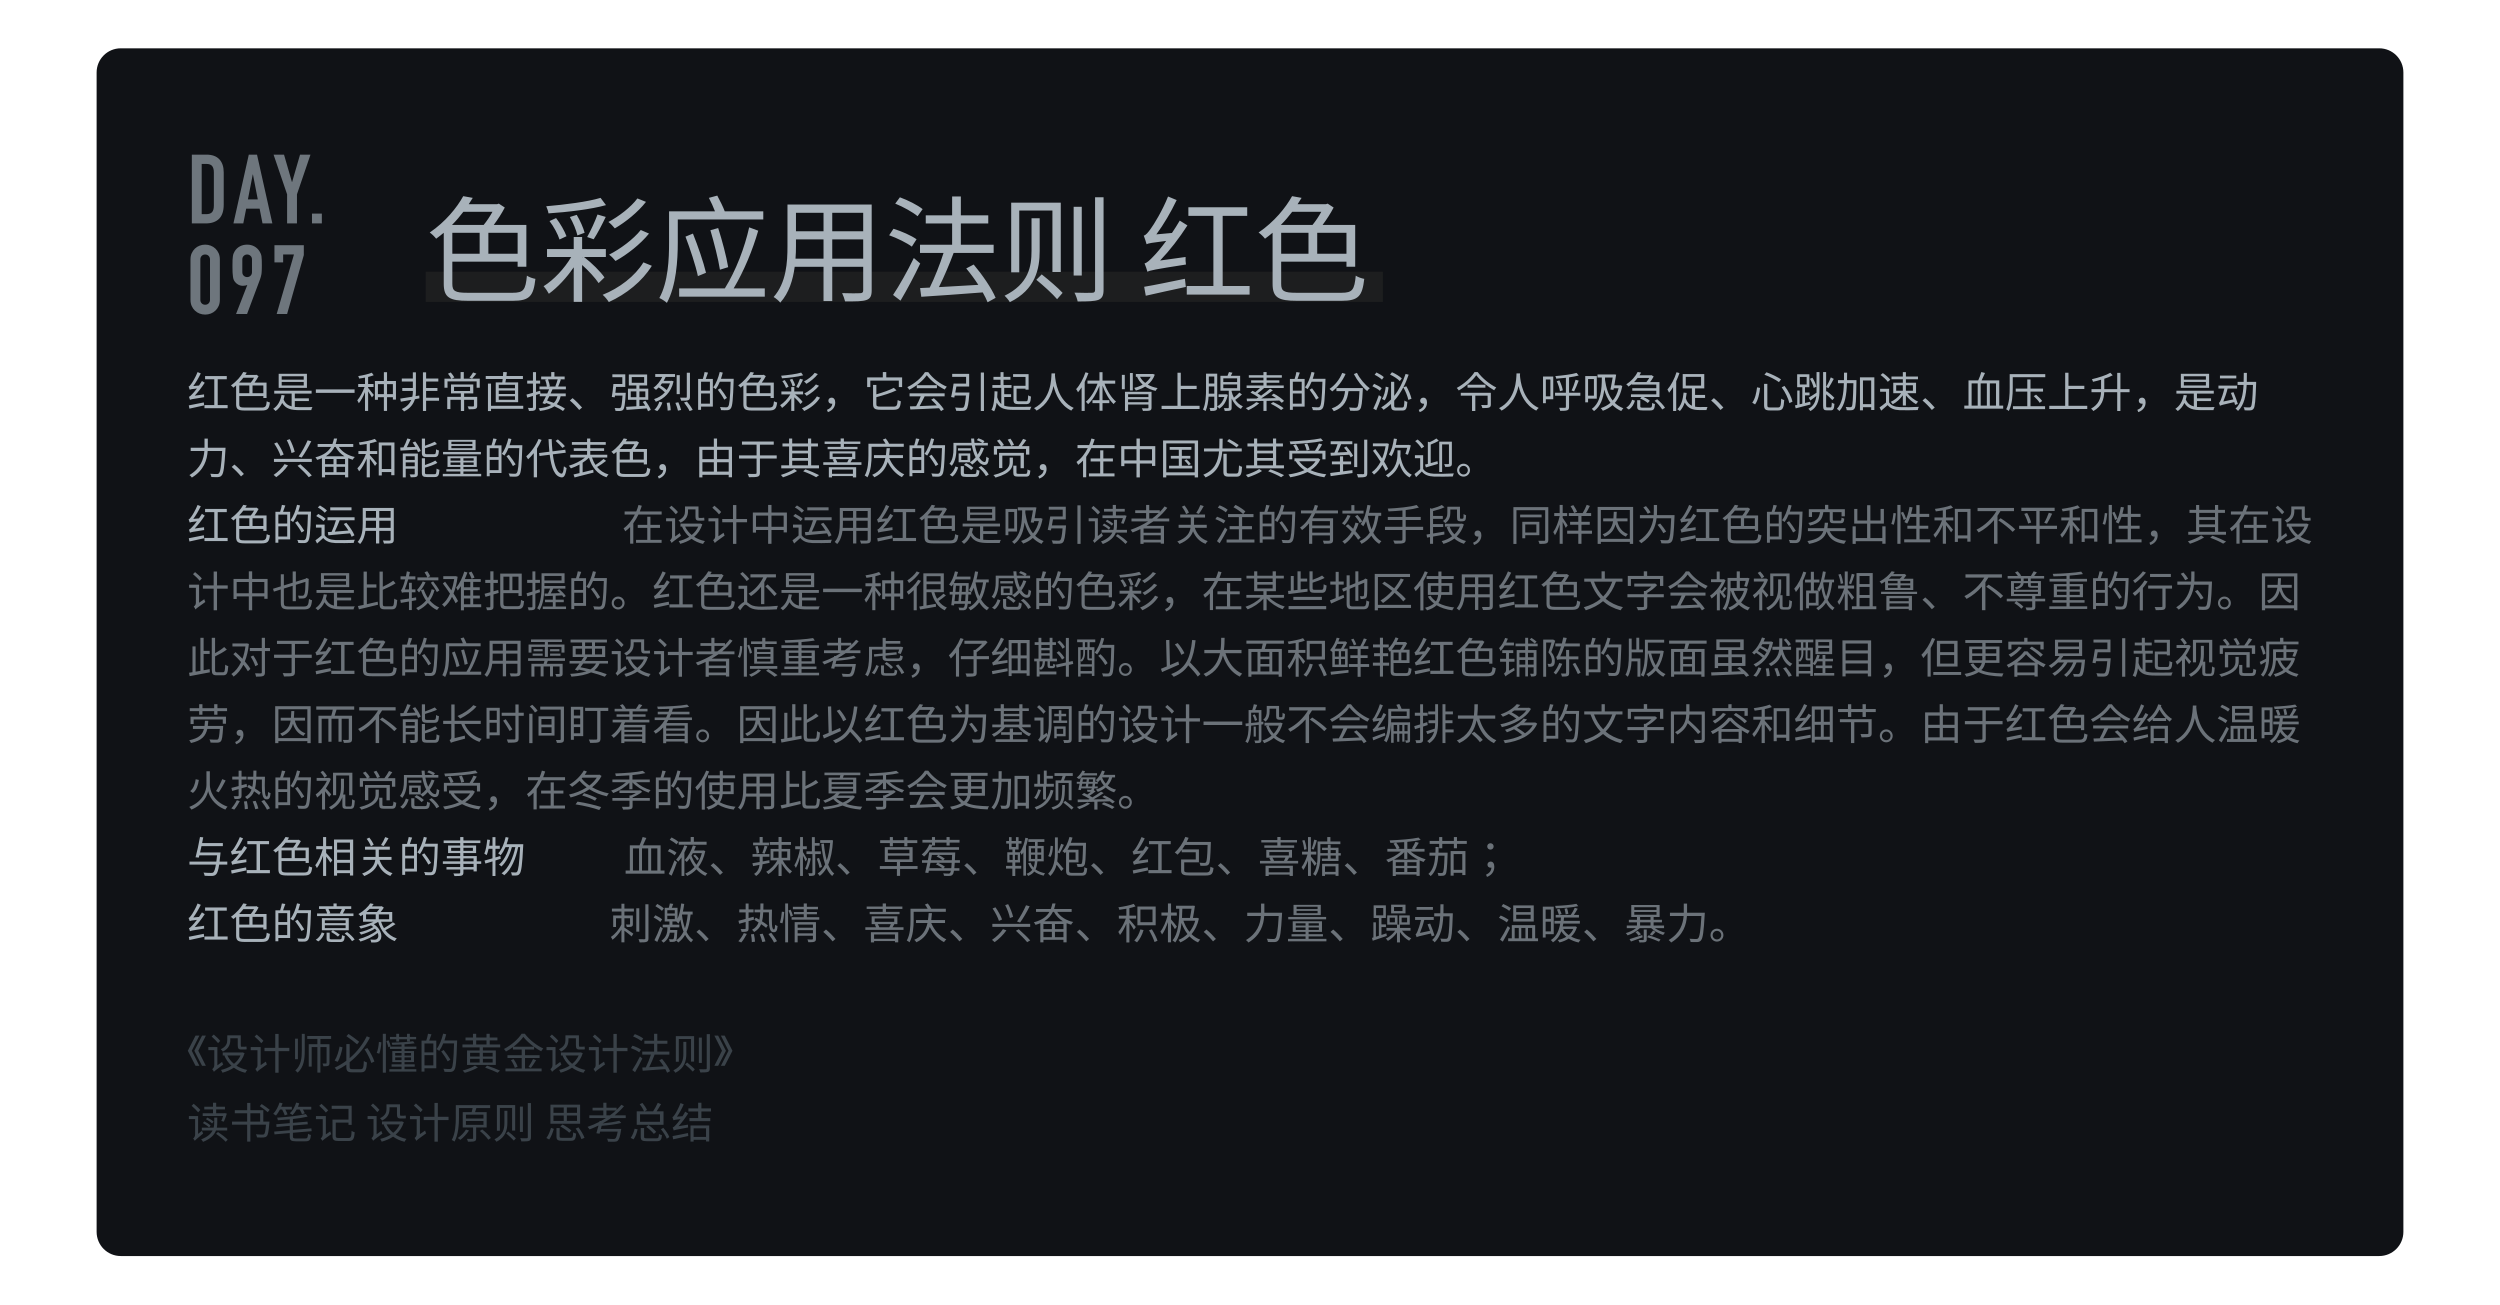
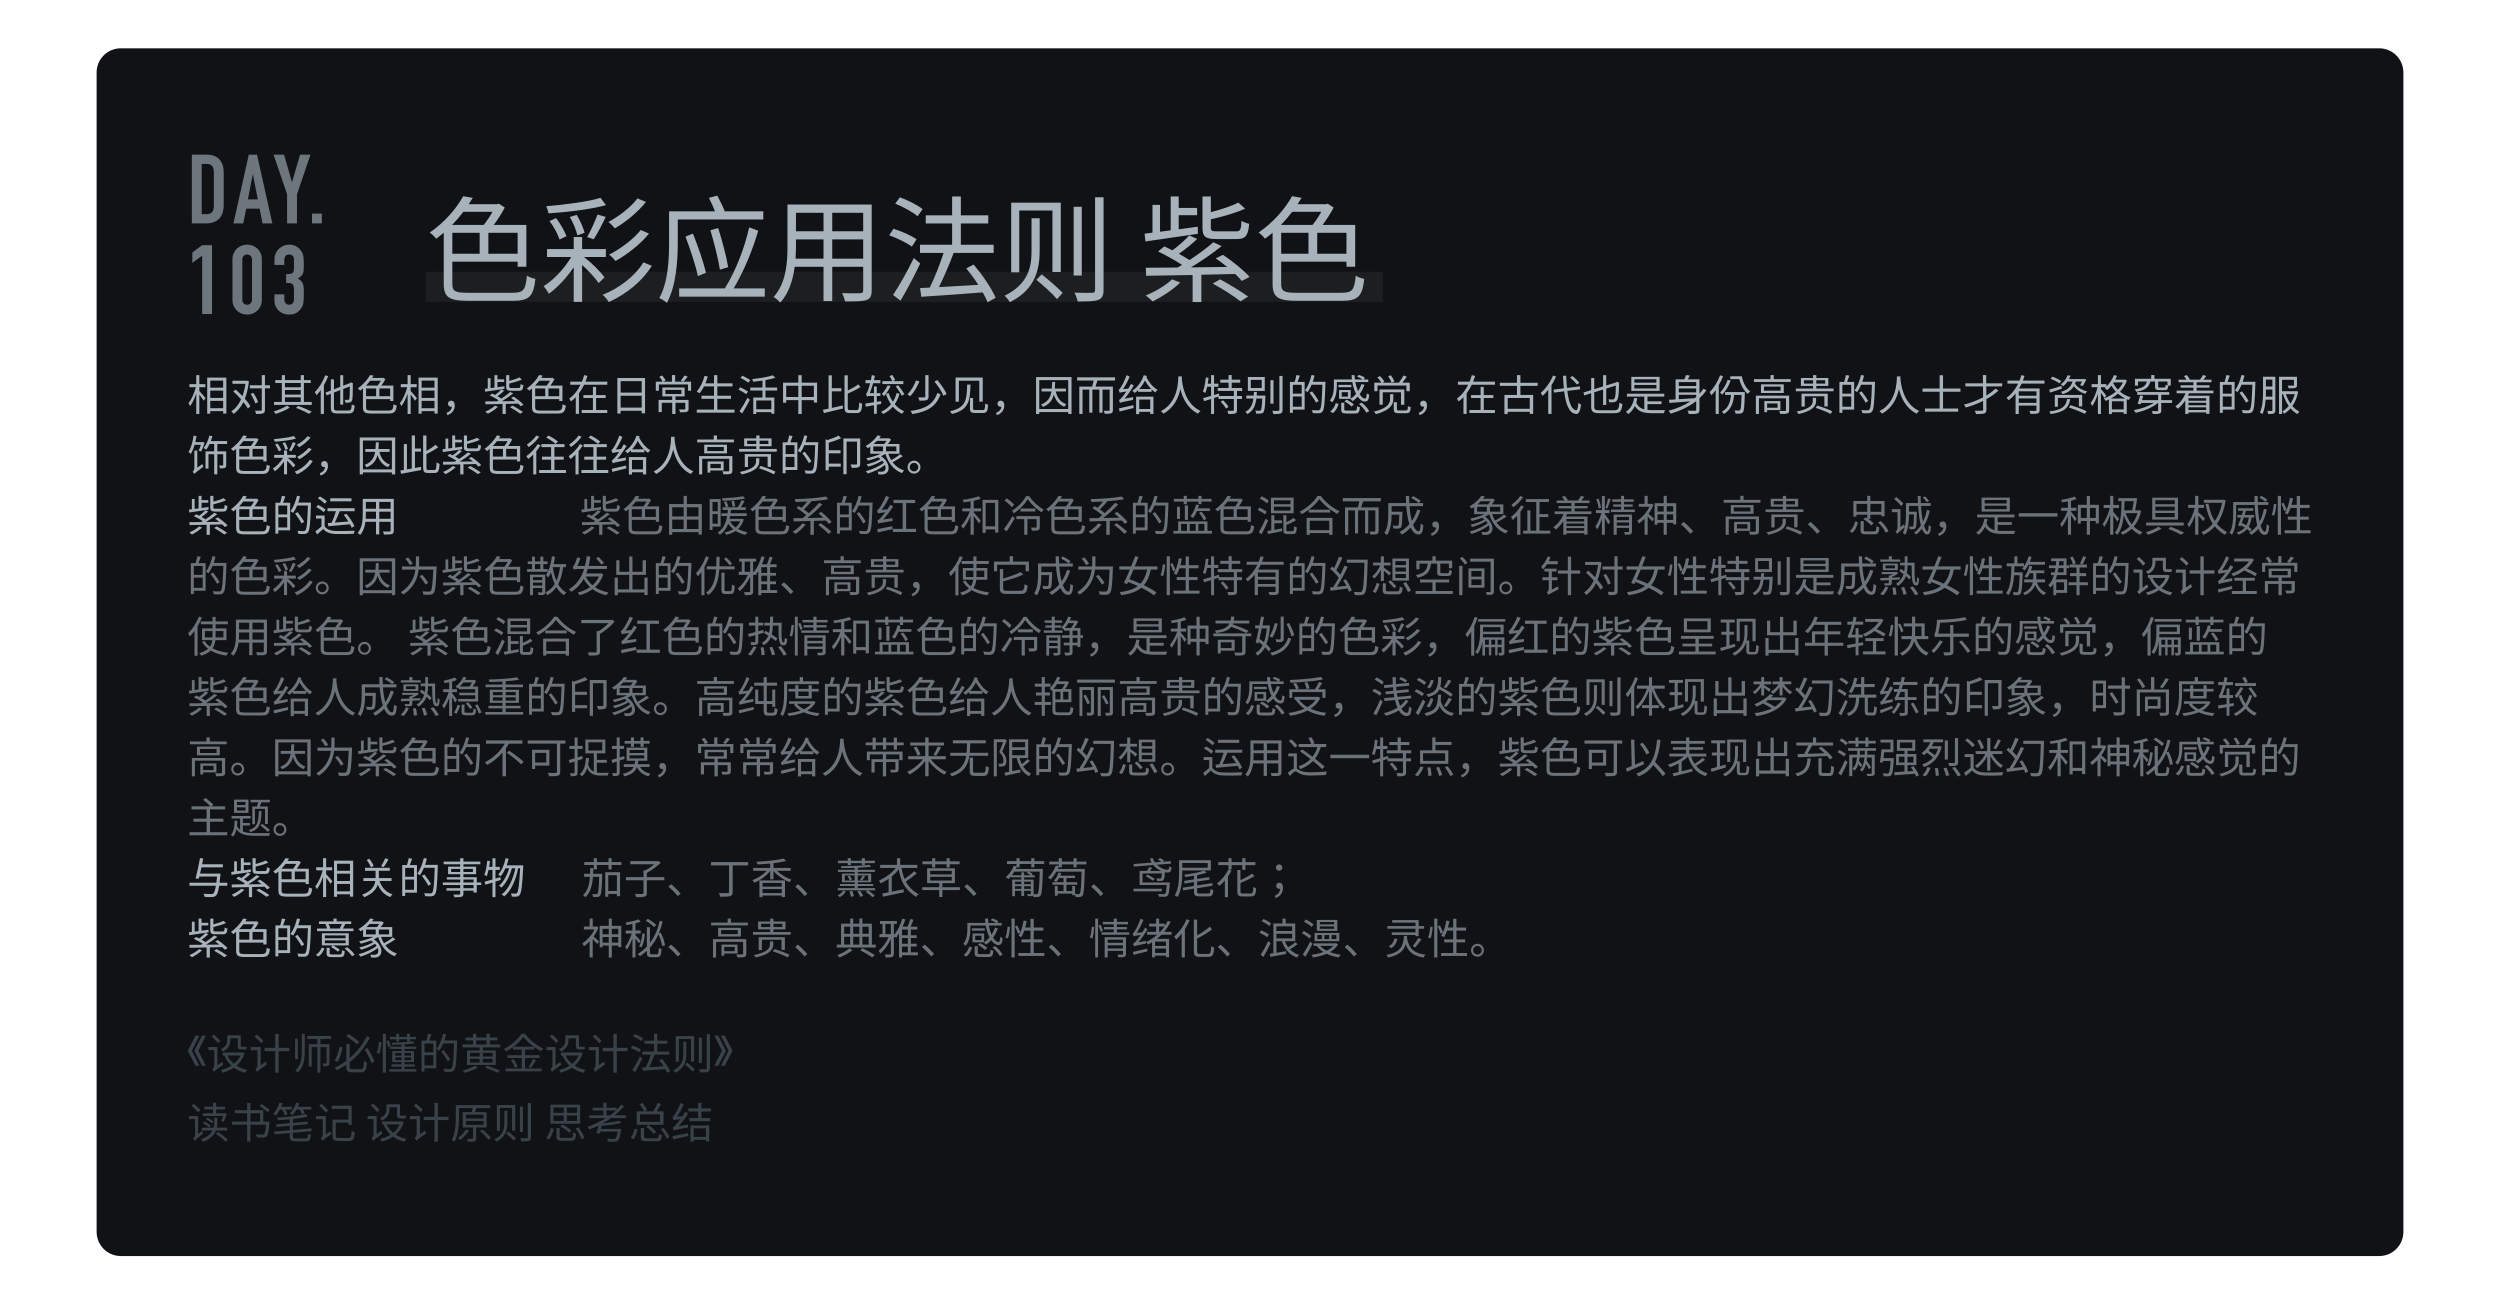
<svg xmlns="http://www.w3.org/2000/svg" width="828px" height="432px" viewBox="0 0 828 432" version="1.1">
-   <g id="97" stroke="none" stroke-width="1" fill="none" fill-rule="evenodd">
+   <g id="103" stroke="none" stroke-width="1" fill="none" fill-rule="evenodd">
    <g id="编组" transform="translate(32, 16)">
      <rect id="矩形" fill="#101216" x="0" y="0" width="764" height="400" rx="8" />
-       <path d="M31.536,58 L31.536,35.216 L36.368,35.216 C38.245,35.216 39.669,35.728 40.64,36.752 C41.611,37.776 42.096,39.227 42.096,41.104 L42.096,51.76 C42.096,53.893 41.579,55.467 40.544,56.48 C39.509,57.493 38.021,58 36.08,58 L31.536,58 Z M34.8,38.288 L34.8,54.928 L36.304,54.928 C37.221,54.928 37.872,54.699 38.256,54.24 C38.64,53.781 38.832,53.061 38.832,52.08 L38.832,41.104 C38.832,40.208 38.651,39.515 38.288,39.024 C37.925,38.533 37.264,38.288 36.304,38.288 L34.8,38.288 Z M53.376,50.032 L51.776,41.776 L51.712,41.776 L50.112,50.032 L53.376,50.032 Z M45.312,58 L50.4,35.216 L53.12,35.216 L58.208,58 L54.944,58 L53.984,53.104 L49.536,53.104 L48.576,58 L45.312,58 Z M63.088,58 L63.088,48.368 L58.608,35.216 L62.064,35.216 L64.688,44.272 L64.752,44.272 L67.376,35.216 L70.832,35.216 L66.352,48.368 L66.352,58 L63.088,58 Z M71.328,58 L71.328,54.736 L74.592,54.736 L74.592,58 L71.328,58 Z M31.088,69.92 C31.088,69.152 31.221,68.469 31.488,67.872 C31.755,67.275 32.112,66.763 32.56,66.336 C33.008,65.909 33.525,65.584 34.112,65.36 C34.699,65.136 35.312,65.024 35.952,65.024 C36.592,65.024 37.205,65.136 37.792,65.36 C38.379,65.584 38.896,65.909 39.344,66.336 C39.792,66.763 40.149,67.275 40.416,67.872 C40.683,68.469 40.816,69.152 40.816,69.92 L40.816,83.296 C40.816,84.064 40.683,84.747 40.416,85.344 C40.149,85.941 39.792,86.453 39.344,86.88 C38.896,87.307 38.379,87.632 37.792,87.856 C37.205,88.08 36.592,88.192 35.952,88.192 C35.312,88.192 34.699,88.08 34.112,87.856 C33.525,87.632 33.008,87.307 32.56,86.88 C32.112,86.453 31.755,85.941 31.488,85.344 C31.221,84.747 31.088,84.064 31.088,83.296 L31.088,69.92 Z M34.352,83.296 C34.352,83.765 34.501,84.155 34.8,84.464 C35.099,84.773 35.483,84.928 35.952,84.928 C36.421,84.928 36.805,84.773 37.104,84.464 C37.403,84.155 37.552,83.765 37.552,83.296 L37.552,69.92 C37.552,69.451 37.403,69.061 37.104,68.752 C36.805,68.443 36.421,68.288 35.952,68.288 C35.483,68.288 35.099,68.443 34.8,68.752 C34.501,69.061 34.352,69.451 34.352,69.92 L34.352,83.296 Z M46.176,88 L49.888,78.432 L49.824,78.368 C49.717,78.453 49.552,78.523 49.328,78.576 C49.104,78.629 48.811,78.656 48.448,78.656 C47.872,78.656 47.339,78.517 46.848,78.24 C46.357,77.963 45.973,77.611 45.696,77.184 C45.547,76.971 45.429,76.741 45.344,76.496 C45.259,76.251 45.195,75.936 45.152,75.552 C45.099,75.232 45.06,74.842 45.036,74.381 L45.024,74.096 C45.008,73.656 44.998,73.129 44.994,72.515 L44.992,71.872 C44.992,71.232 45,70.69 45.016,70.246 L45.024,70.032 C45.041,69.648 45.072,69.308 45.116,69.013 L45.152,68.8 C45.195,68.48 45.264,68.203 45.36,67.968 C45.456,67.733 45.579,67.488 45.728,67.232 C46.155,66.528 46.725,65.984 47.44,65.6 C48.155,65.216 48.96,65.024 49.856,65.024 C50.752,65.024 51.552,65.221 52.256,65.616 C52.96,66.011 53.525,66.549 53.952,67.232 C54.101,67.488 54.229,67.733 54.336,67.968 C54.443,68.203 54.528,68.48 54.592,68.8 C54.635,69.141 54.667,69.552 54.688,70.032 L54.704,70.476 C54.715,70.873 54.72,71.339 54.72,71.872 L54.714,72.71 C54.709,73.052 54.7,73.354 54.688,73.616 L54.657,74.133 C54.639,74.375 54.618,74.592 54.592,74.784 C54.528,75.125 54.459,75.429 54.384,75.696 C54.309,75.963 54.219,76.245 54.112,76.544 L49.824,88 L46.176,88 Z M48.256,74.144 C48.256,74.635 48.416,75.029 48.736,75.328 C49.056,75.627 49.429,75.776 49.856,75.776 C50.283,75.776 50.656,75.627 50.976,75.328 C51.296,75.029 51.456,74.635 51.456,74.144 L51.456,69.92 C51.456,69.429 51.296,69.035 50.976,68.736 C50.656,68.437 50.283,68.288 49.856,68.288 C49.429,68.288 49.056,68.437 48.736,68.736 C48.416,69.035 48.256,69.429 48.256,69.92 L48.256,74.144 Z M59.632,88 L65.36,68.288 L61.776,68.288 L61.776,70.912 L58.896,70.912 L58.896,65.216 L68.624,65.216 L68.624,68.48 L63.088,88 L59.632,88 Z" id="DAY.097" fill="#6E767D" fill-rule="nonzero" />
+       <path d="M31.536,58 L31.536,35.216 L36.368,35.216 C38.245,35.216 39.669,35.728 40.64,36.752 C41.611,37.776 42.096,39.227 42.096,41.104 L42.096,51.76 C42.096,53.893 41.579,55.467 40.544,56.48 C39.509,57.493 38.021,58 36.08,58 L31.536,58 Z M34.8,38.288 L34.8,54.928 L36.304,54.928 C37.221,54.928 37.872,54.699 38.256,54.24 C38.64,53.781 38.832,53.061 38.832,52.08 L38.832,41.104 C38.832,40.208 38.651,39.515 38.288,39.024 C37.925,38.533 37.264,38.288 36.304,38.288 L34.8,38.288 Z M53.376,50.032 L51.776,41.776 L51.712,41.776 L50.112,50.032 L53.376,50.032 Z M45.312,58 L50.4,35.216 L53.12,35.216 L58.208,58 L54.944,58 L53.984,53.104 L49.536,53.104 L48.576,58 L45.312,58 Z M63.088,58 L63.088,48.368 L58.608,35.216 L62.064,35.216 L64.688,44.272 L64.752,44.272 L67.376,35.216 L70.832,35.216 L66.352,48.368 L66.352,58 L63.088,58 Z M71.328,58 L71.328,54.736 L74.592,54.736 L74.592,58 L71.328,58 Z M34.96,88 L34.96,68.672 L31.696,71.072 L31.696,67.616 L34.96,65.216 L38.224,65.216 L38.224,88 L34.96,88 Z M44.992,69.92 C44.992,69.152 45.125,68.469 45.392,67.872 C45.659,67.275 46.016,66.763 46.464,66.336 C46.912,65.909 47.429,65.584 48.016,65.36 C48.603,65.136 49.216,65.024 49.856,65.024 C50.496,65.024 51.109,65.136 51.696,65.36 C52.283,65.584 52.8,65.909 53.248,66.336 C53.696,66.763 54.053,67.275 54.32,67.872 C54.587,68.469 54.72,69.152 54.72,69.92 L54.72,83.296 C54.72,84.064 54.587,84.747 54.32,85.344 C54.053,85.941 53.696,86.453 53.248,86.88 C52.8,87.307 52.283,87.632 51.696,87.856 C51.109,88.08 50.496,88.192 49.856,88.192 C49.216,88.192 48.603,88.08 48.016,87.856 C47.429,87.632 46.912,87.307 46.464,86.88 C46.016,86.453 45.659,85.941 45.392,85.344 C45.125,84.747 44.992,84.064 44.992,83.296 L44.992,69.92 Z M48.256,83.296 C48.256,83.765 48.405,84.155 48.704,84.464 C49.003,84.773 49.387,84.928 49.856,84.928 C50.325,84.928 50.709,84.773 51.008,84.464 C51.307,84.155 51.456,83.765 51.456,83.296 L51.456,69.92 C51.456,69.451 51.307,69.061 51.008,68.752 C50.709,68.443 50.325,68.288 49.856,68.288 C49.387,68.288 49.003,68.443 48.704,68.752 C48.405,69.061 48.256,69.451 48.256,69.92 L48.256,83.296 Z M62.768,74.816 C63.749,74.816 64.427,74.699 64.8,74.464 C65.173,74.229 65.36,73.685 65.36,72.832 L65.36,69.888 C65.36,69.419 65.216,69.035 64.928,68.736 C64.64,68.437 64.251,68.288 63.76,68.288 C63.184,68.288 62.773,68.469 62.528,68.832 C62.283,69.195 62.16,69.547 62.16,69.888 L62.16,71.744 L58.896,71.744 L58.896,69.856 C58.896,69.195 59.024,68.565 59.28,67.968 C59.536,67.371 59.888,66.859 60.336,66.432 C60.784,66.005 61.307,65.664 61.904,65.408 C62.501,65.152 63.141,65.024 63.824,65.024 C64.72,65.024 65.461,65.2 66.048,65.552 C66.635,65.904 67.077,66.261 67.376,66.624 C67.589,66.88 67.776,67.136 67.936,67.392 C68.096,67.648 68.229,67.957 68.336,68.32 C68.528,69.024 68.624,70.069 68.624,71.456 L68.62,72.096 C68.614,72.599 68.599,73.026 68.576,73.376 C68.544,73.867 68.464,74.272 68.336,74.592 C68.187,74.933 67.979,75.221 67.712,75.456 C67.445,75.691 67.077,75.947 66.608,76.224 C67.12,76.544 67.509,76.843 67.776,77.12 C68.043,77.397 68.24,77.717 68.368,78.08 C68.496,78.464 68.571,78.917 68.592,79.44 L68.608,79.923 C68.619,80.355 68.624,80.861 68.624,81.44 L68.62,82.049 C68.614,82.53 68.599,82.946 68.576,83.296 C68.544,83.787 68.496,84.192 68.432,84.512 C68.368,84.853 68.283,85.141 68.176,85.376 C68.069,85.611 67.931,85.856 67.76,86.112 C67.355,86.709 66.837,87.205 66.208,87.6 C65.579,87.995 64.752,88.192 63.728,88.192 C63.216,88.192 62.672,88.107 62.096,87.936 C61.52,87.765 60.997,87.488 60.528,87.104 C60.059,86.72 59.669,86.219 59.36,85.6 C59.051,84.981 58.896,84.224 58.896,83.328 L58.896,81.472 L62.16,81.472 L62.16,83.168 C62.16,83.68 62.304,84.101 62.592,84.432 C62.88,84.763 63.269,84.928 63.76,84.928 C64.251,84.928 64.64,84.763 64.928,84.432 C65.216,84.101 65.36,83.659 65.36,83.104 L65.36,79.84 C65.36,78.944 65.189,78.357 64.848,78.08 C64.656,77.909 64.395,77.803 64.064,77.76 C63.733,77.717 63.301,77.696 62.768,77.696 L62.768,74.816 Z" id="DAY.103" fill="#6E767D" fill-rule="nonzero" />
    </g>
    <rect id="矩形" fill="#1D1E1F" x="141" y="90" width="317" height="10" />
-     <text id="色彩应用法则-红色" font-family="PingFangSC-Semibold, PingFang SC" font-size="38" font-weight="500" line-spacing="38" fill="#A8B2BA">
-       <tspan x="141" y="97">色彩应用法则 红色</tspan>
+     <text id="色彩应用法则-紫色" font-family="PingFangSC-Semibold, PingFang SC" font-size="38" font-weight="500" line-spacing="38" fill="#A8B2BA">
+       <tspan x="141" y="97">色彩应用法则 紫色</tspan>
    </text>
-     <text id="红色是一种非常直接、强烈的色彩，它会引起" font-family="PingFangSC-Regular, PingFang SC" font-size="14" font-weight="normal" line-spacing="22" fill="#A8B2BA">
-       <tspan x="62" y="135">红色是一种非常直接、强烈的色彩，它会引起人体肾上腺素的分泌，令人呼吸急促、心跳加速、血压上升，是动</tspan>
-       <tspan x="62" y="157">力、兴奋和能量的代表色，由于其喜庆的感觉，在中国尤其受到欢迎。</tspan>
-       <tspan x="62" y="179" font-family="PingFangSC-Medium, PingFang SC" font-weight="400">红色的运用</tspan>
-       <tspan x="132" y="179">             </tspan>
-       <tspan x="206" y="179" fill-opacity="0.6">在设计中运用红色是吸引读者关注的有效手段，同样因为红色的突出性和不平和性，其在设</tspan>
-       <tspan x="62" y="201" fill-opacity="0.6">计中也是比较难把握的。红色还是一种很敏感的色彩，在某些地区使用红色文字会被视做粗鲁、不尊重的行为。因</tspan>
-       <tspan x="62" y="223" fill-opacity="0.6">此对于红色的应用需要设计者慎重考虑，仔细斟酌。以大面积鲜艳红色铺陈的版面虽然醒目，但更容易引起视觉疲</tspan>
-       <tspan x="62" y="245" fill-opacity="0.6">劳，因而不能长时间盯着看。因此以红色为基调的设计一般不会编排太多的文字内容和细节。由于红色会给人温暖</tspan>
-       <tspan x="62" y="267" fill-opacity="0.6">火热的视觉感受，在冬季的使用比夏季会更加频繁。</tspan>
-       <tspan x="62" y="289" font-family="PingFangSC-Medium, PingFang SC" font-weight="400">与红色相关的事物 </tspan>
-       <tspan x="178.662" y="289">      </tspan>
-       <tspan x="206.634" y="289" fill-opacity="0.6">血液、辣椒、草莓、鞭炮、红包、喜糖、番茄；</tspan>
-       <tspan x="500.634" y="289" />
-       <tspan x="62" y="311" font-family="PingFangSC-Medium, PingFang SC" font-weight="400">红色的意象</tspan>
-       <tspan x="132" y="311">               </tspan>
-       <tspan x="201.93" y="311" fill-opacity="0.6"> 刺激、热情、喜庆、兴奋、积极、力量、躁动、温暖、暴力。</tspan>
+     <text id="相对其他色相，紫色在日常生活中比较少见，" font-family="PingFangSC-Regular, PingFang SC" font-size="14" font-weight="normal" line-spacing="20" fill="#A8B2BA">
+       <tspan x="62" y="136">相对其他色相，紫色在日常生活中比较少见，因而给人特别的感觉，在古代也是身份高贵的人士才有资格穿着的服</tspan>
+       <tspan x="62" y="156">饰色彩，因此紫色往往给人高贵的印象。</tspan>
+       <tspan x="62" y="176" font-family="PingFangSC-Medium, PingFang SC" font-weight="400">紫色的运用</tspan>
+       <tspan x="132" y="176">           </tspan>
+       <tspan x="192" y="176" fill-opacity="0.6">紫色由暖色系的红色和冷色系的蓝色混合而成，象征着精神、高贵、忠诚，是一种极具权威性</tspan>
+       <tspan x="62" y="196" fill-opacity="0.6">的色彩。因为紫色散发出的优雅、高贵，使它成为女性特有的幻想空间。针对女性特别是成熟女性族群的设计经常</tspan>
+       <tspan x="62" y="216" fill-opacity="0.6">使用紫色。 紫色混合了红色的热情和蓝色的冷静，是种奇妙的色彩，偏红的紫色呈现出年轻快乐的感觉，偏蓝的</tspan>
+       <tspan x="62" y="236" fill-opacity="0.6">紫色给人成熟稳重的印象。高纯度的紫色给人艳丽高贵的感受，浅淡的紫色则体现出梦幻洗练的印象，时尚度较</tspan>
+       <tspan x="62" y="256" fill-opacity="0.6">高。因为紫色的不可捉摸，常常给人带来无限的幻想。运用这一特点，紫色可以表现出充满强烈迷幻和神秘感觉的</tspan>
+       <tspan x="62" y="276" fill-opacity="0.6">主题。</tspan>
+       <tspan x="62" y="296" font-family="PingFangSC-Medium, PingFang SC" font-weight="400">与紫色相关的事物 </tspan>
+       <tspan x="178.662" y="296">   </tspan>
+       <tspan x="192.648" y="296" fill-opacity="0.6">茄子、丁香、薰衣草、葡萄、鸢尾花；</tspan>
+       <tspan x="430.648" y="296" />
+       <tspan x="62" y="316" font-family="PingFangSC-Medium, PingFang SC" font-weight="400">紫色的意象 </tspan>
+       <tspan x="136.662" y="316">            </tspan>
+       <tspan x="192.606" y="316" fill-opacity="0.6">神秘、高贵、典雅、感性、情绪化、浪漫、灵性。</tspan>
    </text>
    <text id="《设计师必懂的黄金设计法则》-读书笔记" font-family="PingFangSC-Regular, PingFang SC" font-size="14" font-weight="normal" line-spacing="24" fill="#3A4249">
      <tspan x="62" y="353">《设计师必懂的黄金设计法则》     </tspan>
      <tspan x="62" y="377">读书笔记 设计原则 思考总结</tspan>
    </text>
  </g>
</svg>
